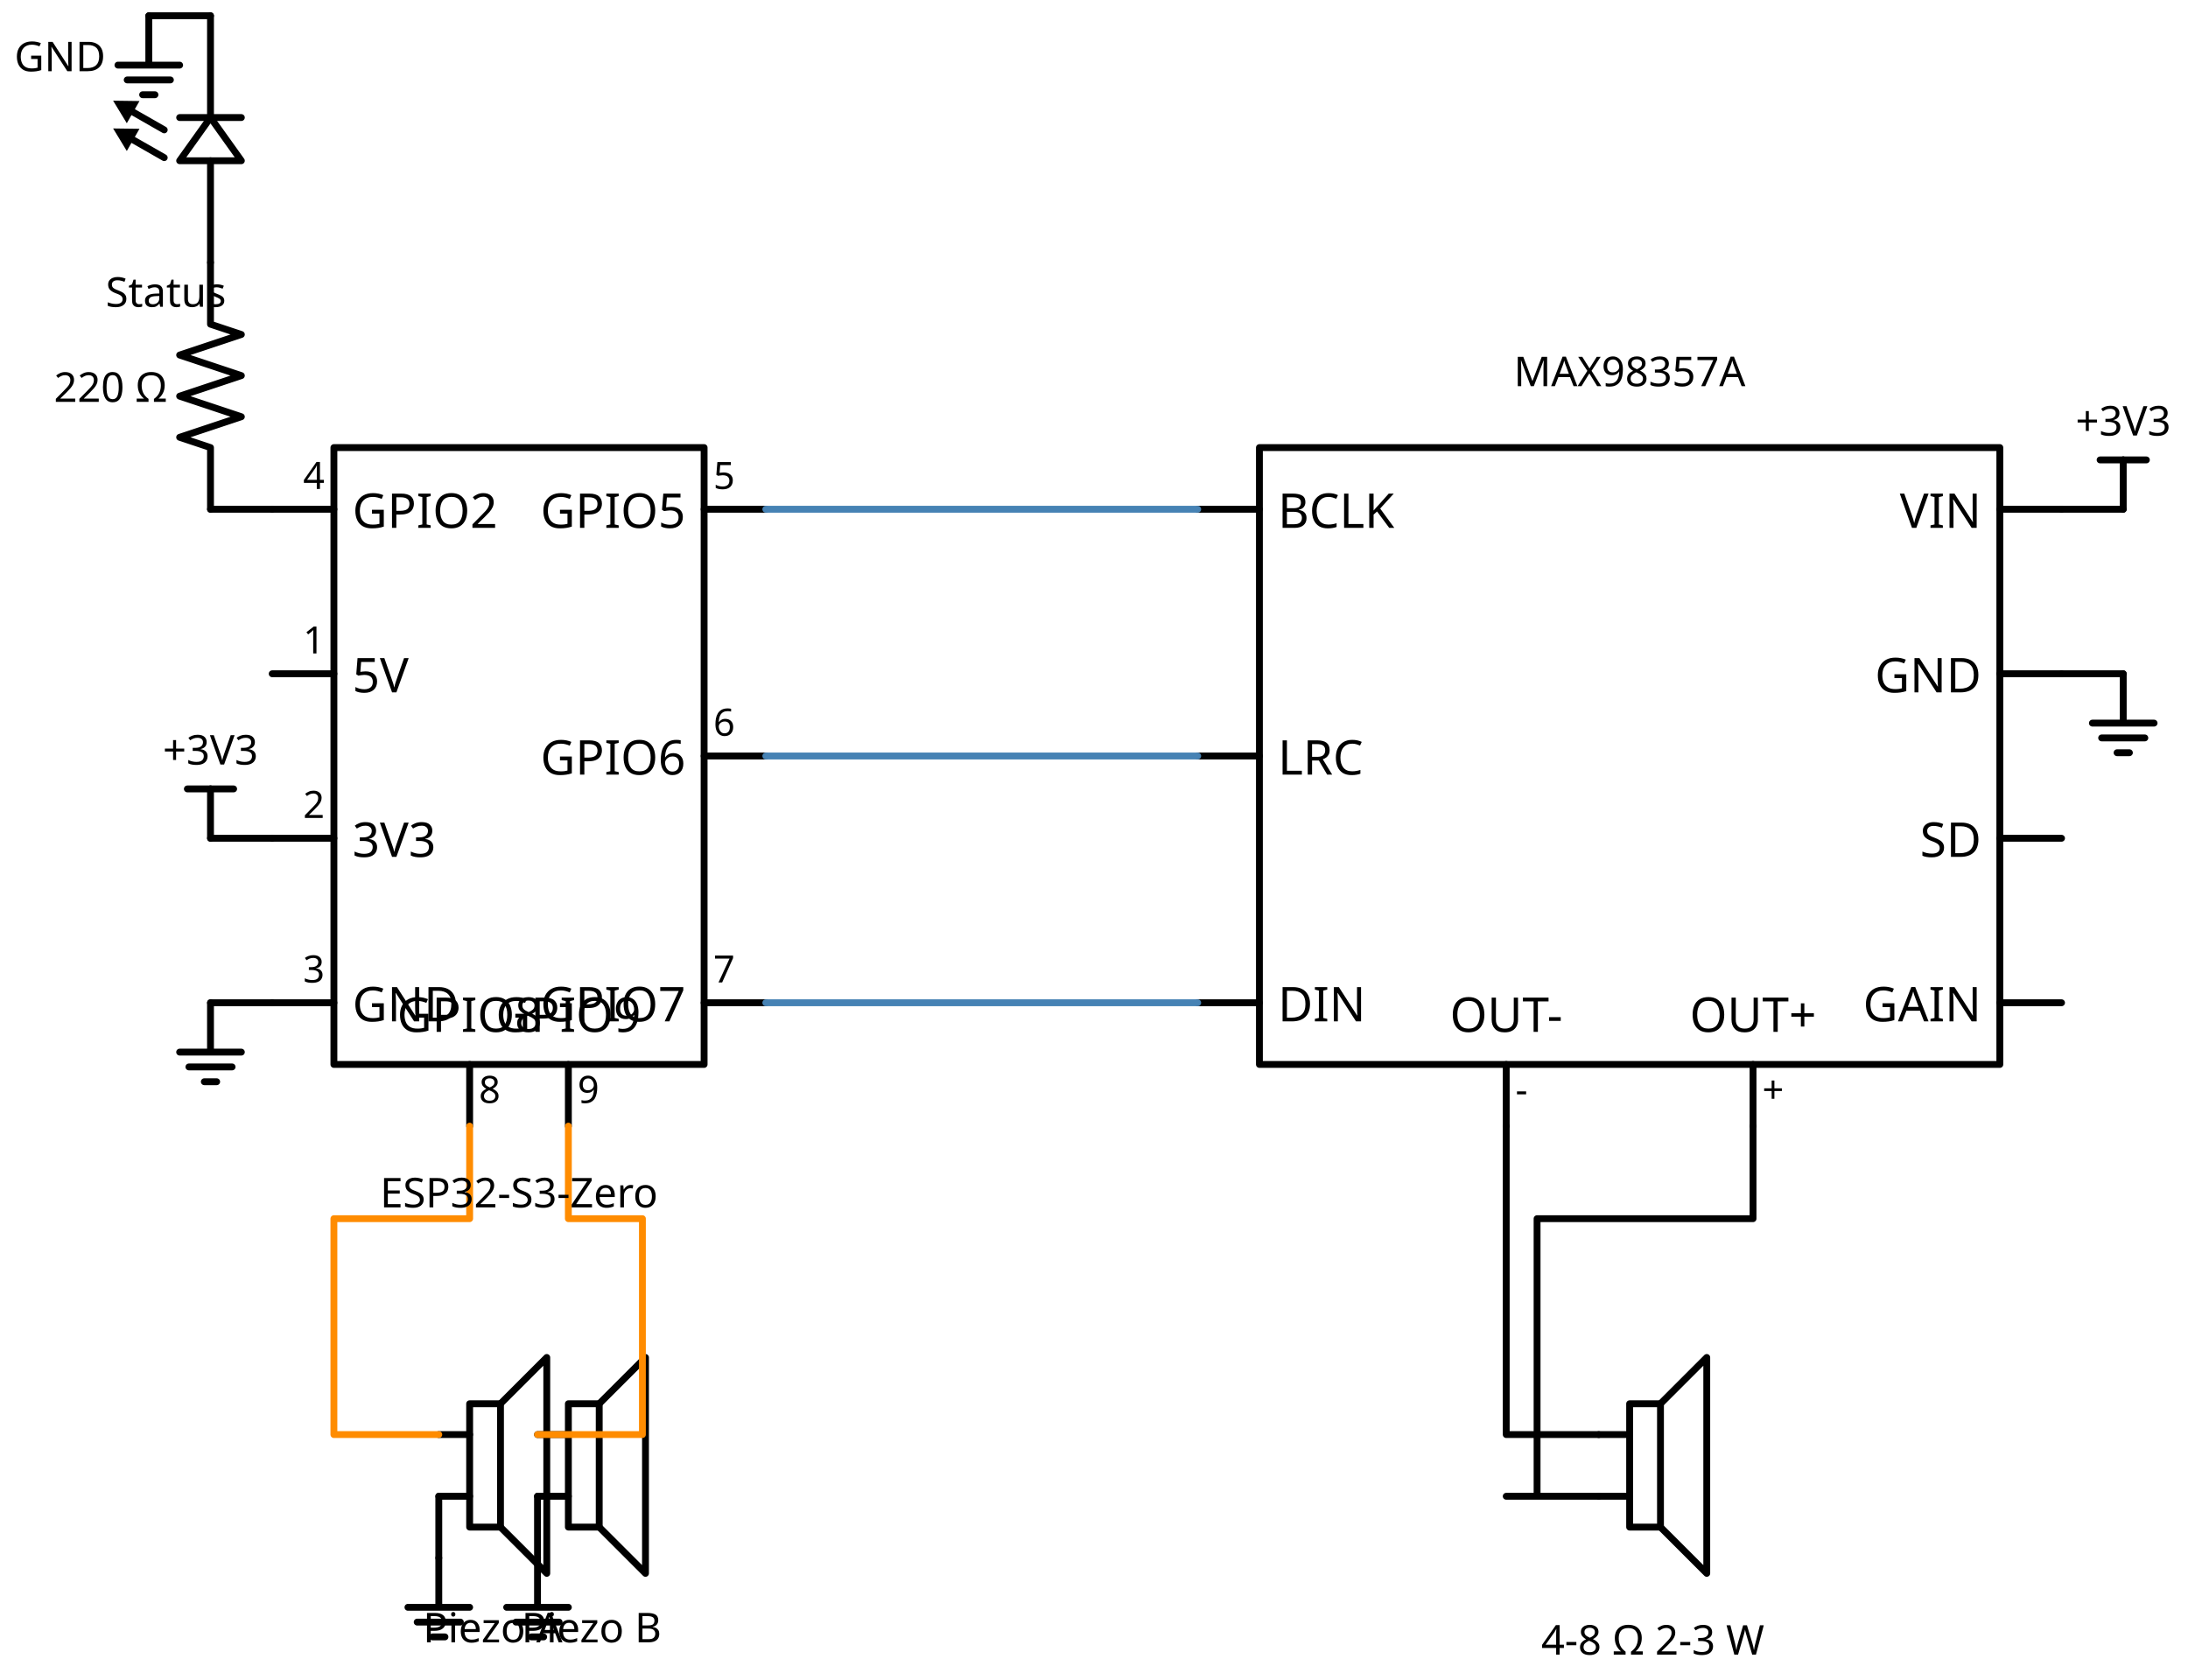
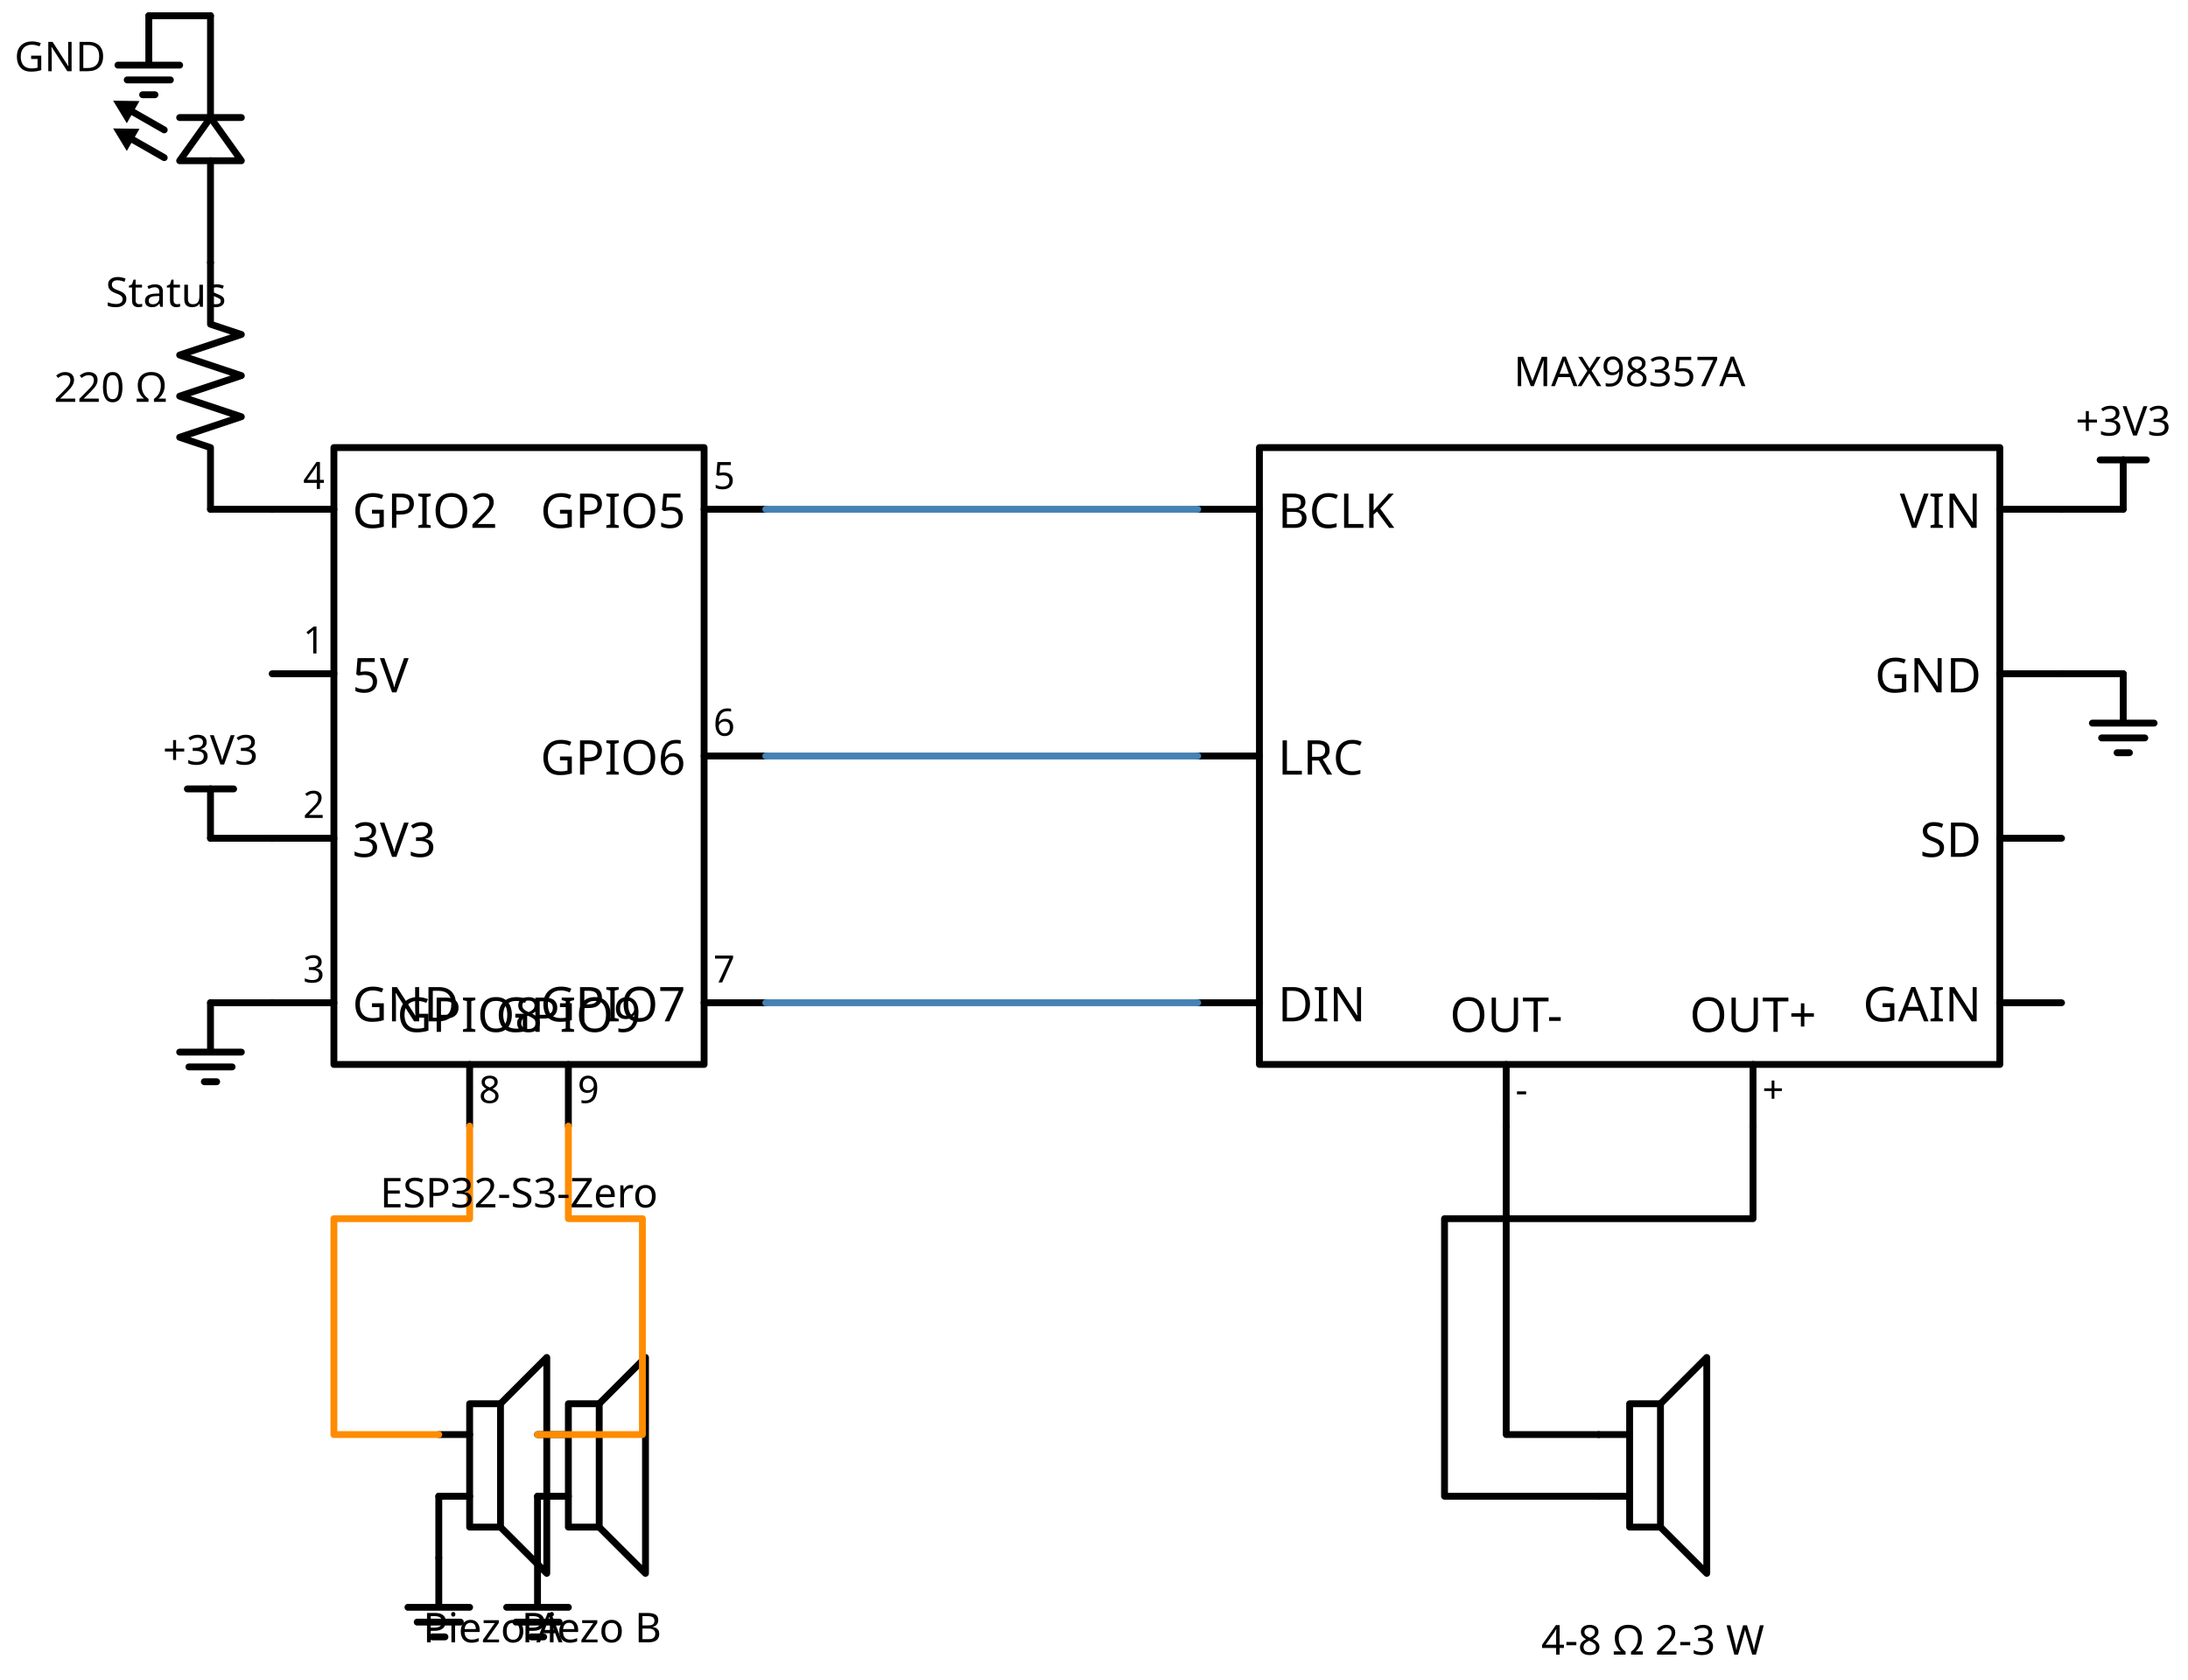
<svg xmlns="http://www.w3.org/2000/svg" xml:lang="en" height="490.1pt" width="638.3pt" viewBox="-97.408 -310.6 638.3 490.1">
  <polygon points="378,99 378,135 387,135 387,99 " style="stroke:black;fill:none;stroke-width:2.0;stroke-dasharray:-;stroke-linecap:round;stroke-linejoin:round;" />
  <polyline points="387,99 400.5,85.5 400.5,148.5 387,135 " style="stroke:black;fill:none;stroke-width:2.0;stroke-dasharray:-;stroke-linecap:round;stroke-linejoin:round;" />
  <polygon points="39.6,99 39.6,135 48.6,135 48.6,99 " style="stroke:black;fill:none;stroke-width:2.0;stroke-dasharray:-;stroke-linecap:round;stroke-linejoin:round;" />
  <polyline points="48.6,99 62.1,85.5 62.1,148.5 48.6,135 " style="stroke:black;fill:none;stroke-width:2.0;stroke-dasharray:-;stroke-linecap:round;stroke-linejoin:round;" />
  <polygon points="68.4,99 68.4,135 77.4,135 77.4,99 " style="stroke:black;fill:none;stroke-width:2.0;stroke-dasharray:-;stroke-linecap:round;stroke-linejoin:round;" />
  <polyline points="77.4,99 90.9,85.5 90.9,148.5 77.4,135 " style="stroke:black;fill:none;stroke-width:2.0;stroke-dasharray:-;stroke-linecap:round;stroke-linejoin:round;" />
  <polygon points="-45,-263.7 -36,-276.3 -27,-263.7 " style="stroke:black;fill:none;stroke-width:2.0;stroke-dasharray:-;stroke-linecap:round;stroke-linejoin:round;" />
  <path d="M 0.0,-0.0 L 108,-0 L 108,-180 L 0,-180 L 0,-0" style="stroke:black;fill:none;stroke-width:2.0;stroke-dasharray:-;stroke-linecap:round;stroke-linejoin:round;" />
  <path d="M 0.0,-18.0 L -18,-18" style="stroke:black;fill:none;stroke-width:2.0;stroke-dasharray:-;stroke-linecap:round;stroke-linejoin:round;" />
  <path d="M 0.0,-66.0 L -18,-66" style="stroke:black;fill:none;stroke-width:2.0;stroke-dasharray:-;stroke-linecap:round;stroke-linejoin:round;" />
  <path d="M 0.0,-114.0 L -18,-114" style="stroke:black;fill:none;stroke-width:2.0;stroke-dasharray:-;stroke-linecap:round;stroke-linejoin:round;" />
  <path d="M 0.0,-162.0 L -18,-162" style="stroke:black;fill:none;stroke-width:2.0;stroke-dasharray:-;stroke-linecap:round;stroke-linejoin:round;" />
  <path d="M 108.0,-18.0 L 126,-18" style="stroke:black;fill:none;stroke-width:2.0;stroke-dasharray:-;stroke-linecap:round;stroke-linejoin:round;" />
  <path d="M 108.0,-90.0 L 126,-90" style="stroke:black;fill:none;stroke-width:2.0;stroke-dasharray:-;stroke-linecap:round;stroke-linejoin:round;" />
  <path d="M 108.0,-162.0 L 126,-162" style="stroke:black;fill:none;stroke-width:2.0;stroke-dasharray:-;stroke-linecap:round;stroke-linejoin:round;" />
  <path d="M 39.6,-0.0 L 39.6,18" style="stroke:black;fill:none;stroke-width:2.0;stroke-dasharray:-;stroke-linecap:round;stroke-linejoin:round;" />
  <path d="M 68.4,-0.0 L 68.4,18" style="stroke:black;fill:none;stroke-width:2.0;stroke-dasharray:-;stroke-linecap:round;stroke-linejoin:round;" />
  <path d="M 270.0,-0.0 L 486,-0 L 486,-180 L 270,-180 L 270,-0" style="stroke:black;fill:none;stroke-width:2.0;stroke-dasharray:-;stroke-linecap:round;stroke-linejoin:round;" />
  <path d="M 270.0,-18.0 L 252,-18" style="stroke:black;fill:none;stroke-width:2.0;stroke-dasharray:-;stroke-linecap:round;stroke-linejoin:round;" />
  <path d="M 270.0,-90.0 L 252,-90" style="stroke:black;fill:none;stroke-width:2.0;stroke-dasharray:-;stroke-linecap:round;stroke-linejoin:round;" />
  <path d="M 270.0,-162.0 L 252,-162" style="stroke:black;fill:none;stroke-width:2.0;stroke-dasharray:-;stroke-linecap:round;stroke-linejoin:round;" />
  <path d="M 486.0,-18.0 L 504,-18" style="stroke:black;fill:none;stroke-width:2.0;stroke-dasharray:-;stroke-linecap:round;stroke-linejoin:round;" />
  <path d="M 486.0,-66.0 L 504,-66" style="stroke:black;fill:none;stroke-width:2.0;stroke-dasharray:-;stroke-linecap:round;stroke-linejoin:round;" />
  <path d="M 486.0,-114.0 L 504,-114" style="stroke:black;fill:none;stroke-width:2.0;stroke-dasharray:-;stroke-linecap:round;stroke-linejoin:round;" />
  <path d="M 486.0,-162.0 L 504,-162" style="stroke:black;fill:none;stroke-width:2.0;stroke-dasharray:-;stroke-linecap:round;stroke-linejoin:round;" />
  <path d="M 342.0,-0.0 L 342,18" style="stroke:black;fill:none;stroke-width:2.0;stroke-dasharray:-;stroke-linecap:round;stroke-linejoin:round;" />
  <path d="M 414.0,-0.0 L 414,18" style="stroke:black;fill:none;stroke-width:2.0;stroke-dasharray:-;stroke-linecap:round;stroke-linejoin:round;" />
  <path d="M 369.0,108.0 L 378,108" style="stroke:black;fill:none;stroke-width:2.0;stroke-dasharray:-;stroke-linecap:round;stroke-linejoin:round;" />
  <path d="M 369.0,126.0 L 378,126" style="stroke:black;fill:none;stroke-width:2.0;stroke-dasharray:-;stroke-linecap:round;stroke-linejoin:round;" />
  <path d="M 30.6,108.0 L 39.6,108" style="stroke:black;fill:none;stroke-width:2.0;stroke-dasharray:-;stroke-linecap:round;stroke-linejoin:round;" />
  <path d="M 30.6,126.0 L 39.6,126" style="stroke:black;fill:none;stroke-width:2.0;stroke-dasharray:-;stroke-linecap:round;stroke-linejoin:round;" />
  <path d="M 59.4,108.0 L 68.4,108" style="stroke:black;fill:none;stroke-width:2.0;stroke-dasharray:-;stroke-linecap:round;stroke-linejoin:round;" />
  <path d="M 59.4,126.0 L 68.4,126" style="stroke:black;fill:none;stroke-width:2.0;stroke-dasharray:-;stroke-linecap:round;stroke-linejoin:round;" />
  <path d="M 126.0,-162.0 L 252,-162" style="stroke:steelblue;fill:none;stroke-width:2.0;stroke-dasharray:-;stroke-linecap:round;stroke-linejoin:round;" />
  <path d="M 126.0,-90.0 L 252,-90" style="stroke:steelblue;fill:none;stroke-width:2.0;stroke-dasharray:-;stroke-linecap:round;stroke-linejoin:round;" />
  <path d="M 126.0,-18.0 L 252,-18" style="stroke:steelblue;fill:none;stroke-width:2.0;stroke-dasharray:-;stroke-linecap:round;stroke-linejoin:round;" />
  <path d="M 342.0,18.0 L 342,108 L 369,108" style="stroke:black;fill:none;stroke-width:2.0;stroke-dasharray:-;stroke-linecap:round;stroke-linejoin:round;" />
-   <path d="M 414.0,18.0 L 414,45 L 351,45 L 351,126 L 342,126 L 369,126" style="stroke:black;fill:none;stroke-width:2.0;stroke-dasharray:-;stroke-linecap:round;stroke-linejoin:round;" />
+   <path d="M 414.0,18.0 L 414,45 L 324,45 L 324,126 L 369,126" style="stroke:black;fill:none;stroke-width:2.0;stroke-dasharray:-;stroke-linecap:round;stroke-linejoin:round;" />
  <path d="M 39.6,18.0 L 39.6,45 L 0,45 L 0,108 L 30.6,108" style="stroke:darkorange;fill:none;stroke-width:2.0;stroke-dasharray:-;stroke-linecap:round;stroke-linejoin:round;" />
  <path d="M 68.4,18.0 L 68.4,45 L 90,45 L 90,108 L 59.4,108" style="stroke:darkorange;fill:none;stroke-width:2.0;stroke-dasharray:-;stroke-linecap:round;stroke-linejoin:round;" />
  <path d="M -18.0,-66.0 L -27,-66 L -36,-66" style="stroke:black;fill:none;stroke-width:2.0;stroke-dasharray:-;stroke-linecap:round;stroke-linejoin:round;" />
  <path d="M -36.0,-66.0 L -36,-80.4" style="stroke:black;fill:none;stroke-width:2.0;stroke-dasharray:-;stroke-linecap:round;stroke-linejoin:round;" />
  <path d="M -36.0,-80.4 L -42.75,-80.4" style="stroke:black;fill:none;stroke-width:2.0;stroke-dasharray:-;stroke-linecap:round;stroke-linejoin:round;" />
  <path d="M -36.0,-80.4 L -29.25,-80.4" style="stroke:black;fill:none;stroke-width:2.0;stroke-dasharray:-;stroke-linecap:round;stroke-linejoin:round;" />
  <path d="M -18.0,-18.0 L -27,-18 L -36,-18" style="stroke:black;fill:none;stroke-width:2.0;stroke-dasharray:-;stroke-linecap:round;stroke-linejoin:round;" />
  <path d="M -36.0,-18 L -36,-3.6 L -45,-3.6 L -27,-3.6 M -42.3,0.72 L -29.7,0.72 M -37.8,5.04 L -34.2,5.04" style="stroke:black;fill:none;stroke-width:2.0;stroke-dasharray:-;stroke-linecap:round;stroke-linejoin:round;" />
  <path d="M 504.0,-162.0 L 513,-162 L 522,-162" style="stroke:black;fill:none;stroke-width:2.0;stroke-dasharray:-;stroke-linecap:round;stroke-linejoin:round;" />
  <path d="M 522.0,-162.0 L 522,-176.4" style="stroke:black;fill:none;stroke-width:2.0;stroke-dasharray:-;stroke-linecap:round;stroke-linejoin:round;" />
  <path d="M 522.0,-176.4 L 515.25,-176.4" style="stroke:black;fill:none;stroke-width:2.0;stroke-dasharray:-;stroke-linecap:round;stroke-linejoin:round;" />
  <path d="M 522.0,-176.4 L 528.75,-176.4" style="stroke:black;fill:none;stroke-width:2.0;stroke-dasharray:-;stroke-linecap:round;stroke-linejoin:round;" />
  <path d="M 504.0,-114.0 L 513,-114 L 522,-114" style="stroke:black;fill:none;stroke-width:2.0;stroke-dasharray:-;stroke-linecap:round;stroke-linejoin:round;" />
  <path d="M 522.0,-114.0 L 522,-99.6 L 513,-99.6 L 531,-99.6 M 515.7,-95.28 L 528.3,-95.28 M 520.2,-90.96 L 523.8,-90.96" style="stroke:black;fill:none;stroke-width:2.0;stroke-dasharray:-;stroke-linecap:round;stroke-linejoin:round;" />
  <path d="M -18.0,-162.0 L -27,-162 L -36,-162" style="stroke:black;fill:none;stroke-width:2.0;stroke-dasharray:-;stroke-linecap:round;stroke-linejoin:round;" />
  <path d="M -36.0,-162.0 L -36,-180 L -45,-183 L -27,-189 L -45,-195 L -27,-201 L -45,-207 L -27,-213 L -36,-216 L -36,-234" style="stroke:black;fill:none;stroke-width:2.0;stroke-dasharray:-;stroke-linecap:round;stroke-linejoin:round;" />
  <path d="M -36,-234.0 L -36,-263.7 M -45,-276.3 L -27,-276.3 M -36,-276.3 L -36,-306" style="stroke:black;fill:none;stroke-width:2.0;stroke-dasharray:-;stroke-linecap:round;stroke-linejoin:round;" />
  <path d="M -49.5,-272.7 L -58.999,-278.128" style="stroke:black;fill:none;stroke-width:2.0;stroke-dasharray:-;stroke-linecap:round;stroke-linejoin:round;" />
  <path d="M -63.514 -280.708 L -57.57 -280.628 L -60.428 -275.627 Z" style="stroke:black;fill:black;stroke-linecap:butt;stroke-linejoin:miter;" />
  <path d="M -49.5,-264.6 L -58.999,-270.028" style="stroke:black;fill:none;stroke-width:2.0;stroke-dasharray:-;stroke-linecap:round;stroke-linejoin:round;" />
  <path d="M -63.514 -272.608 L -57.57 -272.528 L -60.428 -267.527 Z" style="stroke:black;fill:black;stroke-linecap:butt;stroke-linejoin:miter;" />
  <path d="M -36,-306.0 L -45,-306 L -54,-306" style="stroke:black;fill:none;stroke-width:2.0;stroke-dasharray:-;stroke-linecap:round;stroke-linejoin:round;" />
  <path d="M -54,-306.0 L -54,-291.6 L -63,-291.6 L -45,-291.6 M -60.3,-287.28 L -47.7,-287.28 M -55.8,-282.96 L -52.2,-282.96" style="stroke:black;fill:none;stroke-width:2.0;stroke-dasharray:-;stroke-linecap:round;stroke-linejoin:round;" />
  <path d="M 30.6,126.0 L 30.6,135 L 30.6,144" style="stroke:black;fill:none;stroke-width:2.0;stroke-dasharray:-;stroke-linecap:round;stroke-linejoin:round;" />
  <path d="M 30.6,144.0 L 30.6,158.4 L 21.6,158.4 L 39.6,158.4 M 24.3,162.72 L 36.9,162.72 M 28.8,167.04 L 32.4,167.04" style="stroke:black;fill:none;stroke-width:2.0;stroke-dasharray:-;stroke-linecap:round;stroke-linejoin:round;" />
  <path d="M 59.4,126.0 L 59.4,135 L 59.4,144" style="stroke:black;fill:none;stroke-width:2.0;stroke-dasharray:-;stroke-linecap:round;stroke-linejoin:round;" />
  <path d="M 59.4,144.0 L 59.4,158.4 L 50.4,158.4 L 68.4,158.4 M 53.1,162.72 L 65.7,162.72 M 57.6,167.04 L 61.2,167.04" style="stroke:black;fill:none;stroke-width:2.0;stroke-dasharray:-;stroke-linecap:round;stroke-linejoin:round;" />
  <text x="-2.7" y="-31.7" dominant-baseline="ideographic" fill="black" font-size="11" font-family="sans" text-anchor="end">
    <tspan x="-2.7" dy="11">3</tspan>
  </text>
  <text x="5.4" y="-32.0" dominant-baseline="central" fill="black" font-size="14" font-family="sans" text-anchor="start">
    <tspan x="5.4" dy="14">GND</tspan>
  </text>
  <text x="-2.7" y="-79.7" dominant-baseline="ideographic" fill="black" font-size="11" font-family="sans" text-anchor="end">
    <tspan x="-2.7" dy="11">2</tspan>
  </text>
  <text x="5.4" y="-80.0" dominant-baseline="central" fill="black" font-size="14" font-family="sans" text-anchor="start">
    <tspan x="5.4" dy="14">3V3</tspan>
  </text>
  <text x="-2.7" y="-127.7" dominant-baseline="ideographic" fill="black" font-size="11" font-family="sans" text-anchor="end">
    <tspan x="-2.7" dy="11">1</tspan>
  </text>
  <text x="5.4" y="-128.0" dominant-baseline="central" fill="black" font-size="14" font-family="sans" text-anchor="start">
    <tspan x="5.4" dy="14">5V</tspan>
  </text>
  <text x="-2.7" y="-175.7" dominant-baseline="ideographic" fill="black" font-size="11" font-family="sans" text-anchor="end">
    <tspan x="-2.7" dy="11">4</tspan>
  </text>
  <text x="5.4" y="-176.0" dominant-baseline="central" fill="black" font-size="14" font-family="sans" text-anchor="start">
    <tspan x="5.4" dy="14">GPIO2</tspan>
  </text>
  <text x="110.7" y="-31.7" dominant-baseline="ideographic" fill="black" font-size="11" font-family="sans" text-anchor="start">
    <tspan x="110.7" dy="11">7</tspan>
  </text>
  <text x="102.6" y="-32.0" dominant-baseline="central" fill="black" font-size="14" font-family="sans" text-anchor="end">
    <tspan x="102.6" dy="14">GPIO7</tspan>
  </text>
  <text x="110.7" y="-103.7" dominant-baseline="ideographic" fill="black" font-size="11" font-family="sans" text-anchor="start">
    <tspan x="110.7" dy="11">6</tspan>
  </text>
  <text x="102.6" y="-104.0" dominant-baseline="central" fill="black" font-size="14" font-family="sans" text-anchor="end">
    <tspan x="102.6" dy="14">GPIO6</tspan>
  </text>
  <text x="110.7" y="-175.7" dominant-baseline="ideographic" fill="black" font-size="11" font-family="sans" text-anchor="start">
    <tspan x="110.7" dy="11">5</tspan>
  </text>
  <text x="102.6" y="-176.0" dominant-baseline="central" fill="black" font-size="14" font-family="sans" text-anchor="end">
    <tspan x="102.6" dy="14">GPIO5</tspan>
  </text>
  <text x="42.3" y="-8.3" dominant-baseline="hanging" fill="black" font-size="11" font-family="sans" text-anchor="start">
    <tspan x="42.3" dy="11">8</tspan>
  </text>
  <text x="39.6" y="-19.4" dominant-baseline="ideographic" fill="black" font-size="14" font-family="sans" text-anchor="middle">
    <tspan x="39.6" dy="14">GPIO8</tspan>
  </text>
  <text x="71.1" y="-8.3" dominant-baseline="hanging" fill="black" font-size="11" font-family="sans" text-anchor="start">
    <tspan x="71.1" dy="11">9</tspan>
  </text>
  <text x="68.4" y="-19.4" dominant-baseline="ideographic" fill="black" font-size="14" font-family="sans" text-anchor="middle">
    <tspan x="68.4" dy="14">GPIO9</tspan>
  </text>
  <text x="54.0" y="20.4" dominant-baseline="hanging" fill="black" font-size="12" font-family="sans" text-anchor="middle">
    <tspan x="54.0" dy="12">ESP32-S3-Zero</tspan>
  </text>
  <text x="275.4" y="-32.0" dominant-baseline="central" fill="black" font-size="14" font-family="sans" text-anchor="start">
    <tspan x="275.4" dy="14">DIN</tspan>
  </text>
  <text x="275.4" y="-104.0" dominant-baseline="central" fill="black" font-size="14" font-family="sans" text-anchor="start">
    <tspan x="275.4" dy="14">LRC</tspan>
  </text>
  <text x="275.4" y="-176.0" dominant-baseline="central" fill="black" font-size="14" font-family="sans" text-anchor="start">
    <tspan x="275.4" dy="14">BCLK</tspan>
  </text>
  <text x="480.6" y="-32.0" dominant-baseline="central" fill="black" font-size="14" font-family="sans" text-anchor="end">
    <tspan x="480.6" dy="14">GAIN</tspan>
  </text>
  <text x="480.6" y="-80.0" dominant-baseline="central" fill="black" font-size="14" font-family="sans" text-anchor="end">
    <tspan x="480.6" dy="14">SD</tspan>
  </text>
  <text x="480.6" y="-128.0" dominant-baseline="central" fill="black" font-size="14" font-family="sans" text-anchor="end">
    <tspan x="480.6" dy="14">GND</tspan>
  </text>
  <text x="480.6" y="-176.0" dominant-baseline="central" fill="black" font-size="14" font-family="sans" text-anchor="end">
    <tspan x="480.6" dy="14">VIN</tspan>
  </text>
  <text x="344.7" y="-8.3" dominant-baseline="hanging" fill="black" font-size="11" font-family="sans" text-anchor="start">
    <tspan x="344.7" dy="11">-</tspan>
  </text>
  <text x="342.0" y="-19.4" dominant-baseline="ideographic" fill="black" font-size="14" font-family="sans" text-anchor="middle">
    <tspan x="342.0" dy="14">OUT-</tspan>
  </text>
  <text x="416.7" y="-8.3" dominant-baseline="hanging" fill="black" font-size="11" font-family="sans" text-anchor="start">
    <tspan x="416.7" dy="11">+</tspan>
  </text>
  <text x="414.0" y="-19.4" dominant-baseline="ideographic" fill="black" font-size="14" font-family="sans" text-anchor="middle">
    <tspan x="414.0" dy="14">OUT+</tspan>
  </text>
  <text x="378.0" y="-206.4" dominant-baseline="ideographic" fill="black" font-size="12" font-family="sans" text-anchor="middle">
    <tspan x="378.0" dy="12">MAX98357A</tspan>
  </text>
  <text x="384.75" y="150.9" dominant-baseline="hanging" fill="black" font-size="12" font-family="sans" text-anchor="middle">
    <tspan x="384.75" dy="12">4-8 Ω  2-3 W</tspan>
  </text>
  <text x="46.35" y="147.3" dominant-baseline="hanging" fill="black" font-size="12" font-family="sans" text-anchor="middle">
    <tspan x="46.35" dy="12">Piezo A</tspan>
  </text>
  <text x="75.15" y="147.3" dominant-baseline="hanging" fill="black" font-size="12" font-family="sans" text-anchor="middle">
    <tspan x="75.15" dy="12">Piezo B</tspan>
  </text>
  <text x="-36.0" y="-96" dominant-baseline="ideographic" fill="black" font-size="12" font-family="sans" text-anchor="middle">
    <tspan x="-36.0" dy="12">+3V3</tspan>
  </text>
  <text x="522.0" y="-192.0" dominant-baseline="ideographic" fill="black" font-size="12" font-family="sans" text-anchor="middle">
    <tspan x="522.0" dy="12">+3V3</tspan>
  </text>
  <text x="-48.6" y="-210.0" dominant-baseline="central" fill="black" font-size="12" font-family="sans" text-anchor="end">
    <tspan x="-48.6" dy="12">220 Ω</tspan>
  </text>
  <text x="-49.005" y="-242.4" dominant-baseline="hanging" fill="black" font-size="12" font-family="sans" text-anchor="middle">
    <tspan x="-49.005" dy="12">Status</tspan>
  </text>
  <text x="-66.6" y="-306.48" dominant-baseline="central" fill="black" font-size="12" font-family="sans" text-anchor="end">
    <tspan x="-66.6" dy="12">GND</tspan>
  </text>
</svg>
